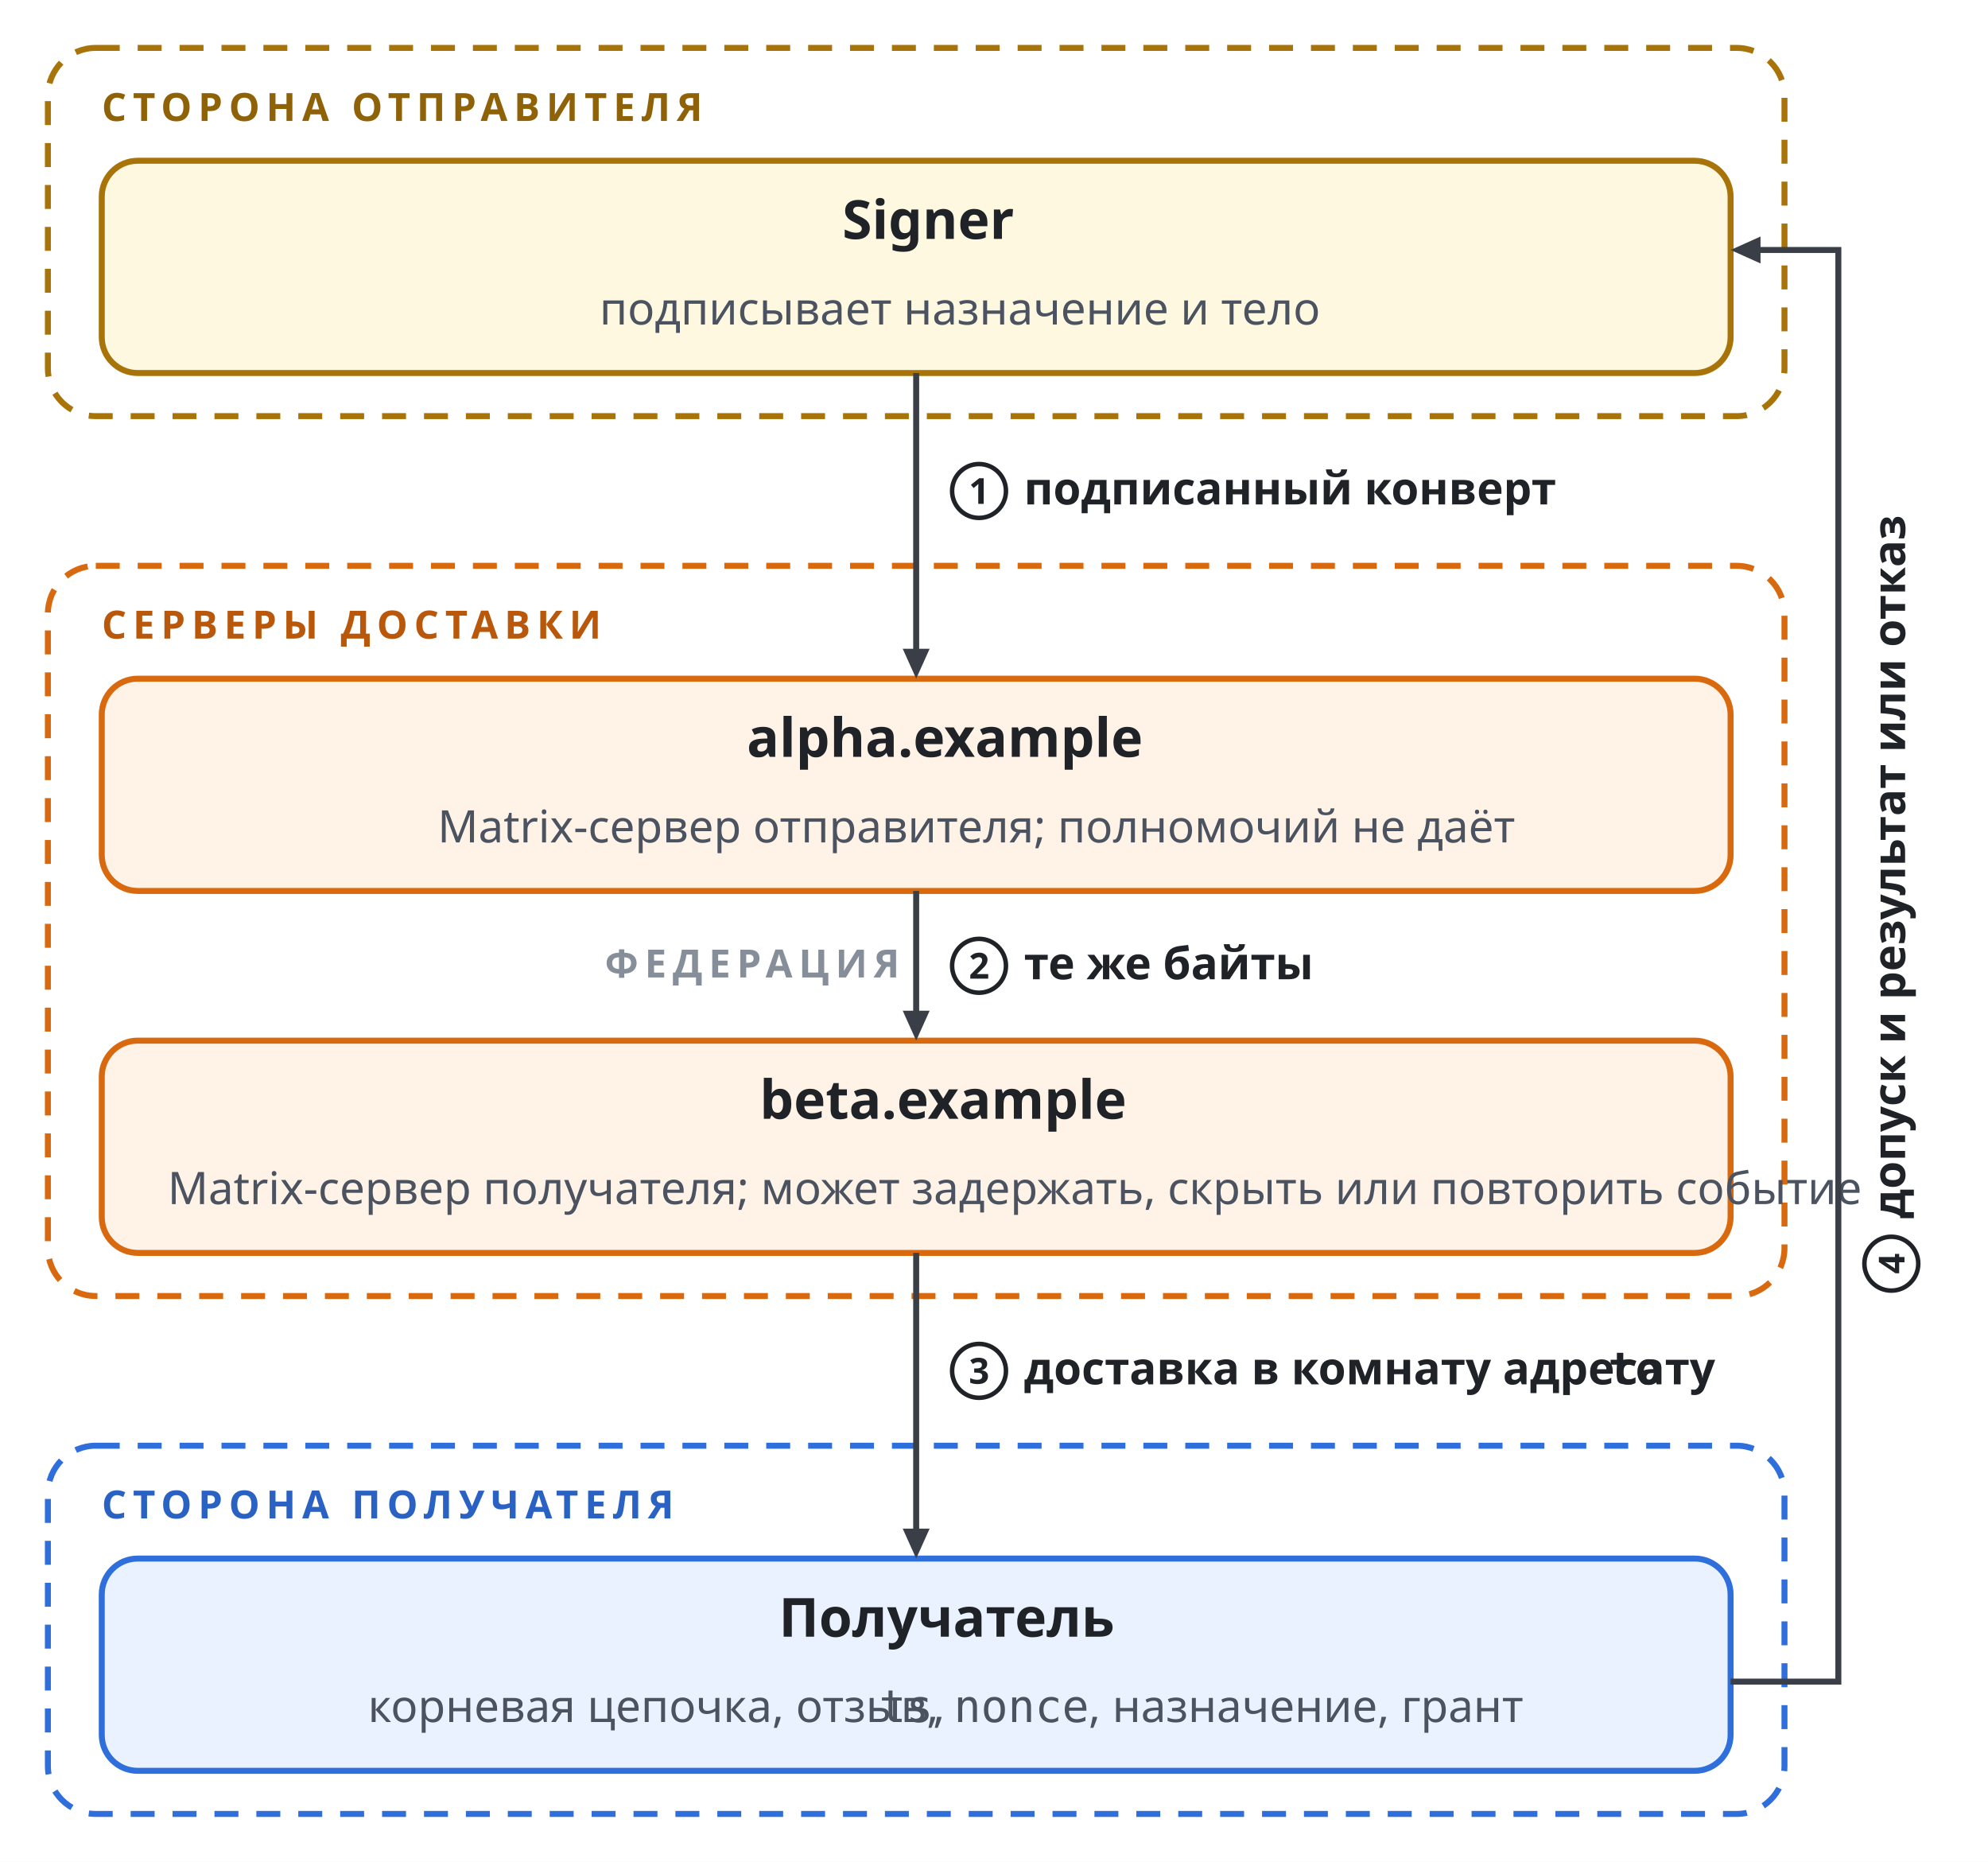
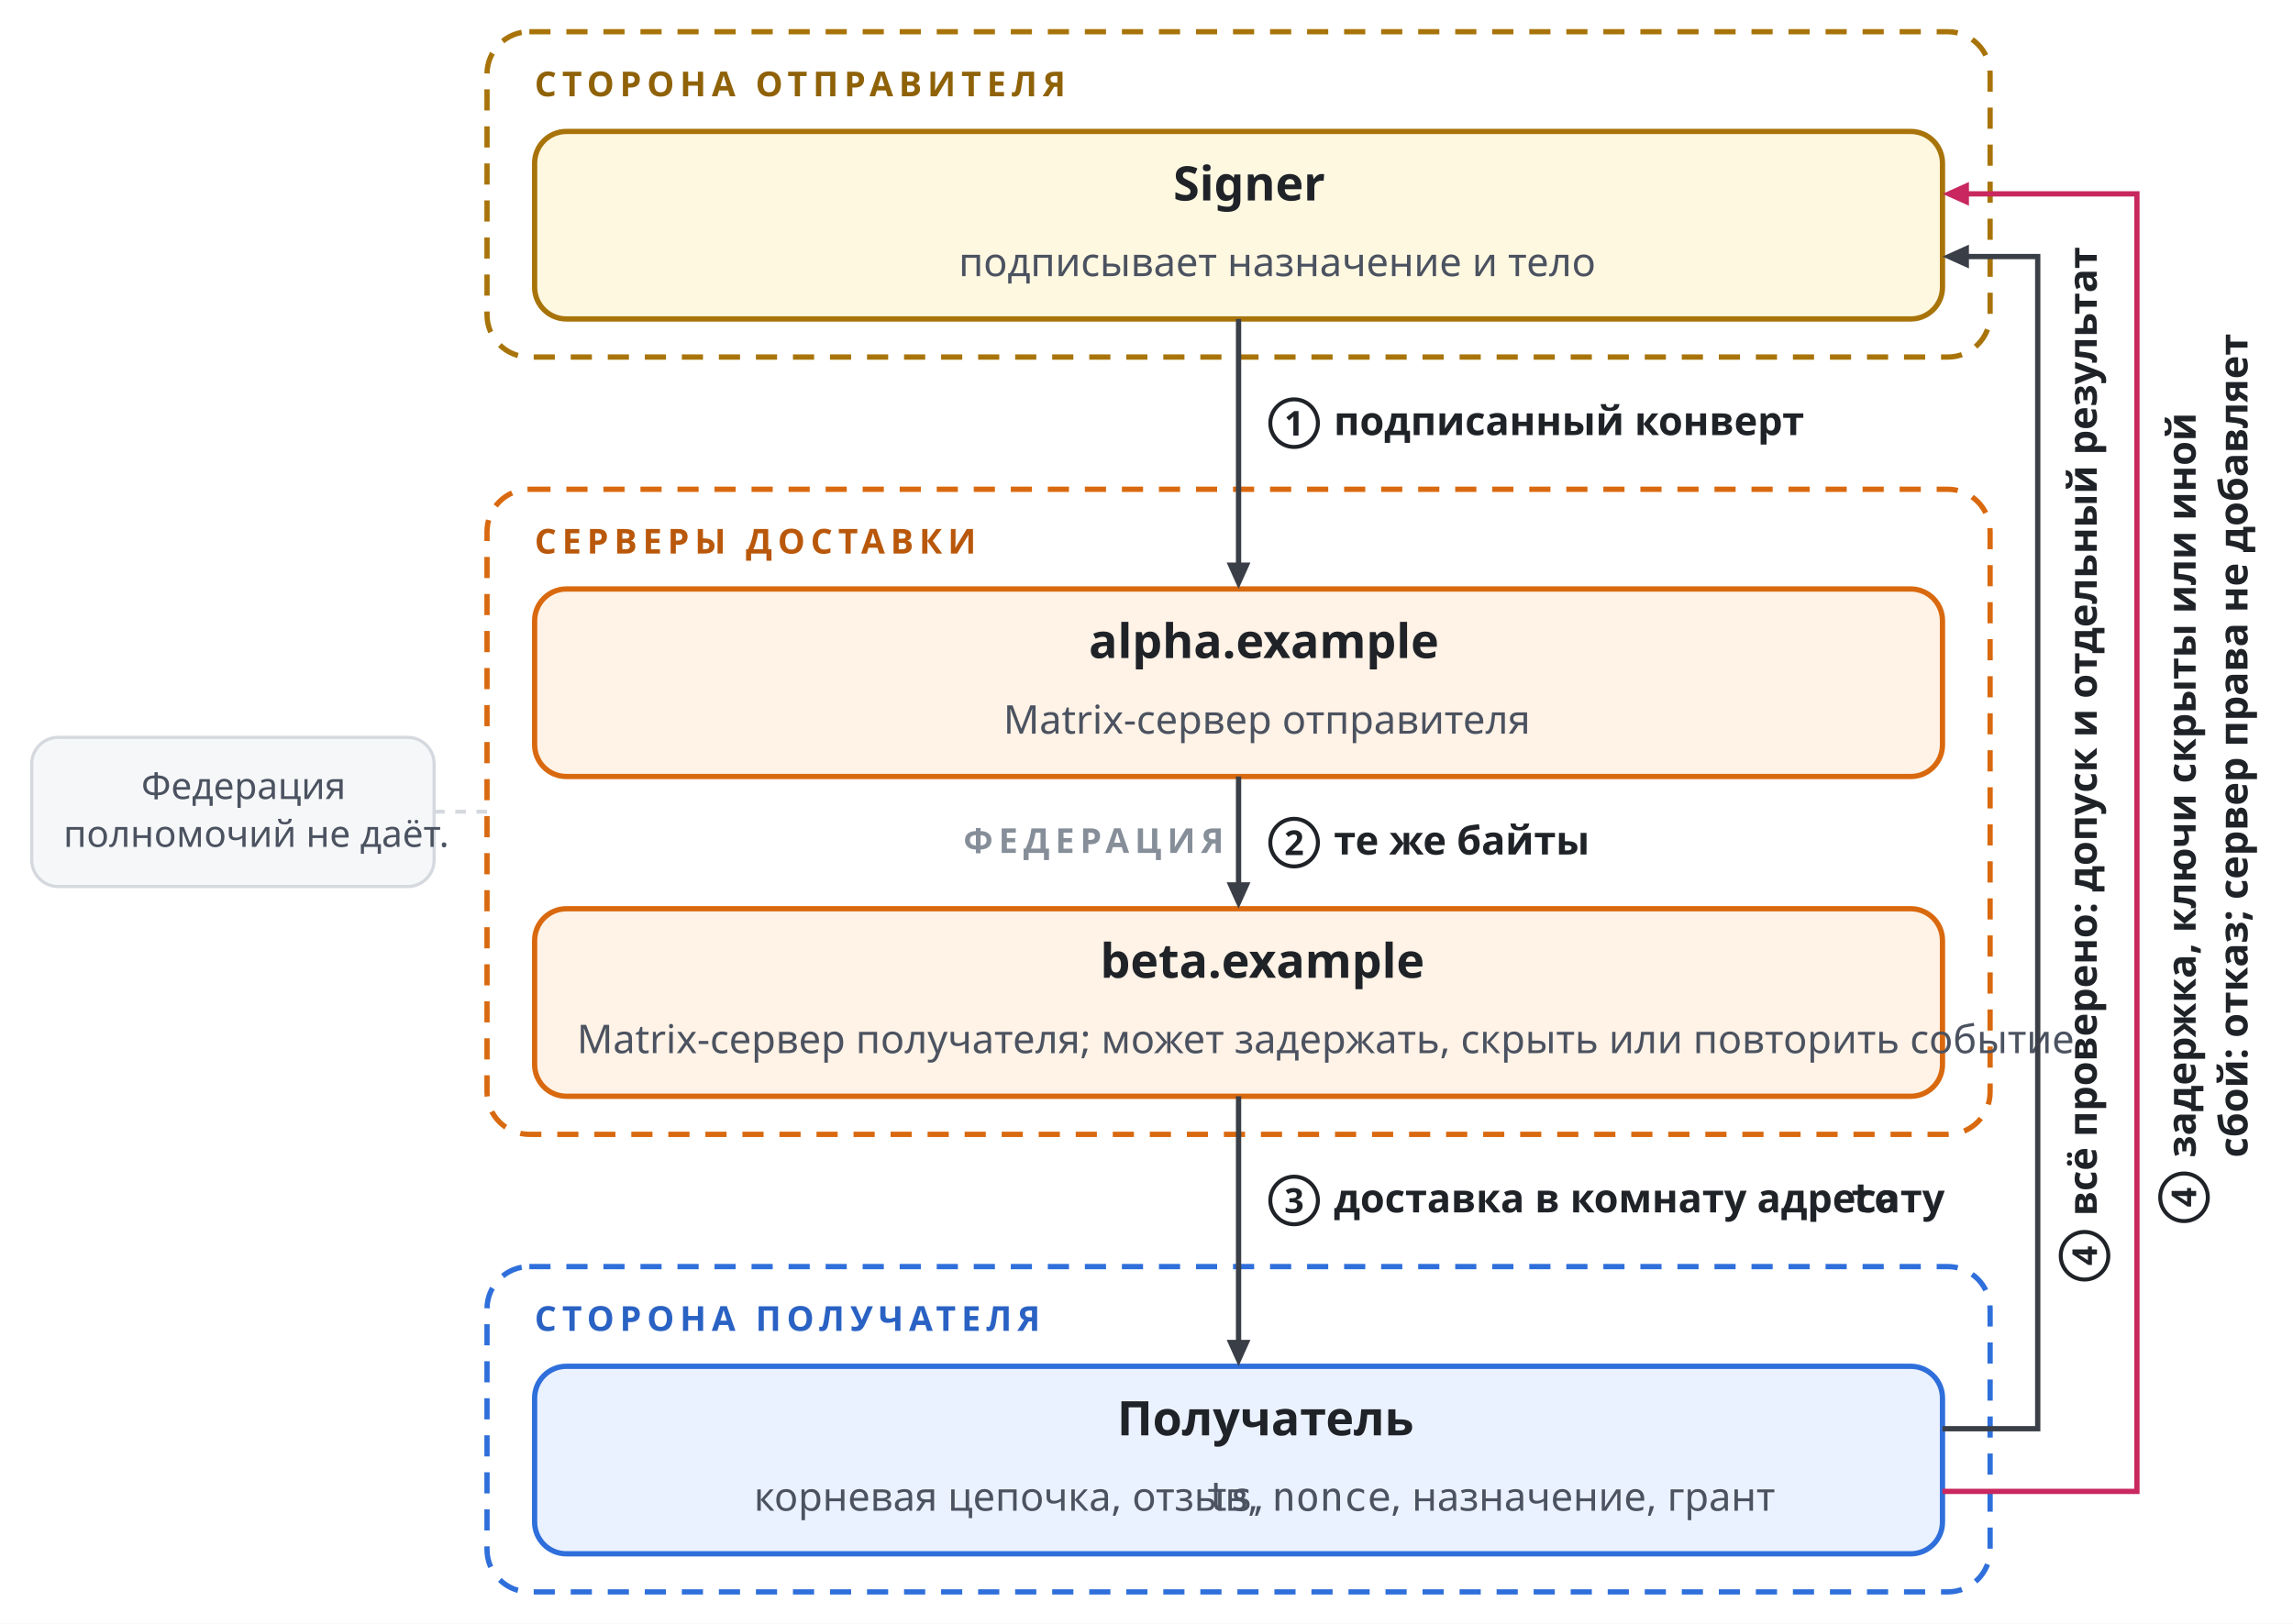
- <svg xmlns="http://www.w3.org/2000/svg" width="664.2" height="621.9" viewBox="0 0 664.2 621.9">
-   <rect width="664.2" height="621.9" fill="#ffffff" />
-   <g transform="translate(16 16)">
-     <rect x="0" y="0" width="580.2" height="123" rx="16" fill="none" stroke="#a8740a" stroke-width="2" stroke-dasharray="8 6" />
-     <rect x="0" y="173" width="580.2" height="243.9" rx="16" fill="none" stroke="#d9690f" stroke-width="2" stroke-dasharray="8 6" />
-     <rect x="0" y="466.9" width="580.2" height="123" rx="16" fill="none" stroke="#2f6fdb" stroke-width="2" stroke-dasharray="8 6" />
-     <rect x="18" y="37.7" width="544.2" height="70.9" rx="12" fill="#fff8e1" stroke="#a8740a" stroke-width="2" />
-     <text x="265.4" y="63.8" font-size="18" fill="#1f2328">
-       <tspan font-family="PT Sans, sans-serif" font-weight="bold">Signer</tspan>
-     </text>
-     <text x="184.3" y="92.4" font-size="15" fill="#4b5260">
-       <tspan font-family="PT Sans, sans-serif">подписывает назначение и тело</tspan>
-     </text>
-     <rect x="18" y="210.7" width="544.2" height="70.9" rx="12" fill="#fff2e6" stroke="#d9690f" stroke-width="2" />
-     <text x="233.5" y="236.8" font-size="18" fill="#1f2328">
-       <tspan font-family="PT Sans, sans-serif" font-weight="bold">alpha.example</tspan>
-     </text>
-     <text x="130.2" y="265.4" font-size="15" fill="#4b5260">
-       <tspan font-family="PT Sans, sans-serif">Matrix-сервер отправителя; полномочий не даёт</tspan>
-     </text>
-     <rect x="18" y="331.6" width="544.2" height="70.9" rx="12" fill="#fff2e6" stroke="#d9690f" stroke-width="2" />
-     <text x="237.8" y="357.7" font-size="18" fill="#1f2328">
-       <tspan font-family="PT Sans, sans-serif" font-weight="bold">beta.example</tspan>
-     </text>
-     <text x="40" y="386.2" font-size="15" fill="#4b5260">
-       <tspan font-family="PT Sans, sans-serif">Matrix-сервер получателя; может задержать, скрыть или повторить событие</tspan>
-     </text>
-     <rect x="18" y="504.6" width="544.2" height="70.9" rx="12" fill="#ebf2ff" stroke="#2f6fdb" stroke-width="2" />
-     <text x="244.2" y="530.7" font-size="18" fill="#1f2328">
-       <tspan font-family="PT Sans, sans-serif" font-weight="bold">Получатель</tspan>
-     </text>
-     <text x="106.9" y="559.2" font-size="15" fill="#4b5260">
-       <tspan font-family="PT Sans, sans-serif">корневая цепочка, отзыв,</tspan>
-       <tspan x="277.7" font-family="PT Mono, monospace">ts</tspan>
-       <tspan x="295.7" font-family="PT Sans, sans-serif">,</tspan>
-       <tspan x="302.7" font-family="PT Mono, monospace">nonce</tspan>
-       <tspan x="347.7" font-family="PT Sans, sans-serif">, назначение, грант</tspan>
-     </text>
-     <path d="M 290.1 108.6 L 290.1 204.7" fill="none" stroke="#3a3f47" stroke-width="2" />
-     <polygon points="290.1,210.7 294.6,200.7 285.6,200.7" fill="#3a3f47" />
-     <circle cx="311.1" cy="148" r="9" fill="#ffffff" stroke="#1f2328" stroke-width="1.5" />
-     <text x="307.7" y="152.3" font-size="12" fill="#1f2328">
-       <tspan font-family="PT Sans, sans-serif" font-weight="bold">1</tspan>
-     </text>
-     <text x="326.1" y="152.5" font-size="15" fill="#1f2328">
-       <tspan font-family="PT Sans, sans-serif" font-weight="bold">подписанный конверт</tspan>
-     </text>
-     <path d="M 290.1 281.6 L 290.1 325.6" fill="none" stroke="#3a3f47" stroke-width="2" />
-     <polygon points="290.1,331.6 294.6,321.6 285.6,321.6" fill="#3a3f47" />
-     <circle cx="311.1" cy="306.6" r="9" fill="#ffffff" stroke="#1f2328" stroke-width="1.5" />
-     <text x="307.7" y="310.9" font-size="12" fill="#1f2328">
-       <tspan font-family="PT Sans, sans-serif" font-weight="bold">2</tspan>
-     </text>
-     <text x="326.1" y="311.1" font-size="15" fill="#1f2328">
-       <tspan font-family="PT Sans, sans-serif" font-weight="bold">те же байты</tspan>
-     </text>
-     <text x="186.1" y="310.5" font-size="13" fill="#868e99" letter-spacing="2.1">
-       <tspan font-family="PT Sans, sans-serif" font-weight="bold">ФЕДЕРАЦИЯ</tspan>
-     </text>
-     <path d="M 290.1 402.5 L 290.1 498.6" fill="none" stroke="#3a3f47" stroke-width="2" />
-     <polygon points="290.1,504.6 294.6,494.6 285.6,494.6" fill="#3a3f47" />
-     <circle cx="311.1" cy="441.9" r="9" fill="#ffffff" stroke="#1f2328" stroke-width="1.5" />
-     <text x="307.7" y="446.2" font-size="12" fill="#1f2328">
-       <tspan font-family="PT Sans, sans-serif" font-weight="bold">3</tspan>
-     </text>
-     <text x="326.1" y="446.4" font-size="15" fill="#1f2328">
-       <tspan font-family="PT Sans, sans-serif" font-weight="bold">доставка в комнату адресату</tspan>
-       <tspan x="521.3" font-family="PT Mono, monospace" font-weight="bold">to</tspan>
-     </text>
-     <path d="M 562.2 545.7 L 598.2 545.7 L 598.2 67.5 L 568.2 67.5" fill="none" stroke="#3a3f47" stroke-width="2" />
-     <polygon points="562.2,67.5 572.2,72 572.2,63" fill="#3a3f47" />
-     <g transform="translate(625.7 415.1) rotate(-90)">
-       <circle cx="9" cy="-9.8" r="9" fill="#ffffff" stroke="#1f2328" stroke-width="1.5" />
-       <text x="5.6" y="-5.4" font-size="12" fill="#1f2328">
-         <tspan font-family="PT Sans, sans-serif" font-weight="bold">4</tspan>
+ <svg xmlns="http://www.w3.org/2000/svg" width="866.8" height="613.9" viewBox="0 0 866.8 613.9">
+   <rect width="866.8" height="613.9" fill="#ffffff" />
+   <g transform="translate(12 12)">
+     <g transform="translate(172.1 0)">
+       <rect x="0" y="0" width="568.2" height="123" rx="16" fill="none" stroke="#a8740a" stroke-width="2" stroke-dasharray="8 6" class="group" data-id="sender" />
+       <rect x="0" y="173" width="568.2" height="243.9" rx="16" fill="none" stroke="#d9690f" stroke-width="2" stroke-dasharray="8 6" class="group" data-id="federation" />
+       <rect x="0" y="466.9" width="568.2" height="123" rx="16" fill="none" stroke="#2f6fdb" stroke-width="2" stroke-dasharray="8 6" class="group" data-id="recipient" />
+       <rect x="18" y="37.7" width="532.2" height="70.9" rx="12" fill="#fff8e1" stroke="#a8740a" stroke-width="2" class="box" data-id="signer" />
+       <text x="259.4" y="63.8" font-size="18" fill="#1f2328">
+         <tspan font-family="PT Sans, sans-serif" font-weight="bold">Signer</tspan>
      </text>
-       <text x="24" y="-5.2" font-size="15" fill="#1f2328">
-         <tspan font-family="PT Sans, sans-serif" font-weight="bold">допуск и результат или отказ</tspan>
+       <text x="178.3" y="92.4" font-size="15" fill="#4b5260">
+         <tspan font-family="PT Sans, sans-serif">подписывает назначение и тело</tspan>
+       </text>
+       <rect x="18" y="210.7" width="532.2" height="70.9" rx="12" fill="#fff2e6" stroke="#d9690f" stroke-width="2" class="box" data-id="alpha" />
+       <text x="227.5" y="236.8" font-size="18" fill="#1f2328">
+         <tspan font-family="PT Sans, sans-serif" font-weight="bold">alpha.example</tspan>
+       </text>
+       <text x="195.2" y="265.4" font-size="15" fill="#4b5260">
+         <tspan font-family="PT Sans, sans-serif">Matrix-сервер отправителя</tspan>
+       </text>
+       <rect x="18" y="331.6" width="532.2" height="70.9" rx="12" fill="#fff2e6" stroke="#d9690f" stroke-width="2" class="box" data-id="beta" />
+       <text x="231.8" y="357.7" font-size="18" fill="#1f2328">
+         <tspan font-family="PT Sans, sans-serif" font-weight="bold">beta.example</tspan>
+       </text>
+       <text x="34" y="386.2" font-size="15" fill="#4b5260">
+         <tspan font-family="PT Sans, sans-serif">Matrix-сервер получателя; может задержать, скрыть или повторить событие</tspan>
+       </text>
+       <rect x="18" y="504.6" width="532.2" height="70.9" rx="12" fill="#ebf2ff" stroke="#2f6fdb" stroke-width="2" class="box" data-id="verifier" />
+       <text x="238.2" y="530.7" font-size="18" fill="#1f2328">
+         <tspan font-family="PT Sans, sans-serif" font-weight="bold">Получатель</tspan>
+       </text>
+       <text x="100.9" y="559.2" font-size="15" fill="#4b5260">
+         <tspan font-family="PT Sans, sans-serif">корневая цепочка, отзыв,</tspan>
+         <tspan x="271.7" font-family="PT Mono, monospace">ts</tspan>
+         <tspan x="289.7" font-family="PT Sans, sans-serif">,</tspan>
+         <tspan x="296.7" font-family="PT Mono, monospace">nonce</tspan>
+         <tspan x="341.7" font-family="PT Sans, sans-serif">, назначение, грант</tspan>
+       </text>
+       <path d="M 284.1 108.6 L 284.1 204.7" fill="none" stroke="#3a3f47" stroke-width="2" class="edge" data-from="signer" data-to="alpha" data-edge="e0" />
+       <polygon points="284.1,210.7 288.6,200.7 279.6,200.7" fill="#3a3f47" />
+       <g class="label" data-edge="e0">
+         <circle cx="305.1" cy="148" r="9" fill="#ffffff" stroke="#1f2328" stroke-width="1.5" class="step" />
+         <text x="301.4" y="152.7" font-size="13" fill="#1f2328">
+           <tspan font-family="PT Sans, sans-serif" font-weight="bold">1</tspan>
+         </text>
+         <text x="320.1" y="152.5" font-size="15" fill="#1f2328">
+           <tspan font-family="PT Sans, sans-serif" font-weight="bold">подписанный конверт</tspan>
+         </text>
+       </g>
+       <path d="M 284.1 281.6 L 284.1 325.6" fill="none" stroke="#3a3f47" stroke-width="2" class="edge" data-from="alpha" data-to="beta" data-edge="e1" />
+       <polygon points="284.1,331.6 288.6,321.6 279.6,321.6" fill="#3a3f47" />
+       <g class="label" data-edge="e1">
+         <circle cx="305.1" cy="306.6" r="9" fill="#ffffff" stroke="#1f2328" stroke-width="1.5" class="step" />
+         <text x="301.4" y="311.3" font-size="13" fill="#1f2328">
+           <tspan font-family="PT Sans, sans-serif" font-weight="bold">2</tspan>
+         </text>
+         <text x="320.1" y="311.1" font-size="15" fill="#1f2328">
+           <tspan font-family="PT Sans, sans-serif" font-weight="bold">те же байты</tspan>
+         </text>
+       </g>
+       <text x="180.1" y="310.5" font-size="13" fill="#868e99" letter-spacing="2.1">
+         <tspan font-family="PT Sans, sans-serif" font-weight="bold">ФЕДЕРАЦИЯ</tspan>
+       </text>
+       <path d="M 284.1 402.5 L 284.1 498.6" fill="none" stroke="#3a3f47" stroke-width="2" class="edge" data-from="beta" data-to="verifier" data-edge="e2" />
+       <polygon points="284.1,504.6 288.6,494.6 279.6,494.6" fill="#3a3f47" />
+       <g class="label" data-edge="e2">
+         <circle cx="305.1" cy="441.9" r="9" fill="#ffffff" stroke="#1f2328" stroke-width="1.5" class="step" />
+         <text x="301.4" y="446.6" font-size="13" fill="#1f2328">
+           <tspan font-family="PT Sans, sans-serif" font-weight="bold">3</tspan>
+         </text>
+         <text x="320.1" y="446.4" font-size="15" fill="#1f2328">
+           <tspan font-family="PT Sans, sans-serif" font-weight="bold">доставка в комнату адресату</tspan>
+           <tspan x="515.3" font-family="PT Mono, monospace" font-weight="bold">to</tspan>
+         </text>
+       </g>
+       <path d="M 550.2 528.2 L 586.2 528.2 L 586.2 85 L 556.2 85" fill="none" stroke="#3a3f47" stroke-width="2" class="edge" data-from="verifier" data-to="signer" data-edge="e3" />
+       <polygon points="550.2,85 560.2,89.5 560.2,80.5" fill="#3a3f47" />
+       <g transform="translate(613.7 471.8) rotate(-90)" class="label" data-edge="e3">
+         <circle cx="9" cy="-9.8" r="9" fill="#ffffff" stroke="#1f2328" stroke-width="1.5" class="step" />
+         <text x="5.3" y="-5.1" font-size="13" fill="#1f2328">
+           <tspan font-family="PT Sans, sans-serif" font-weight="bold">4</tspan>
+         </text>
+         <text x="24" y="-5.2" font-size="15" fill="#1f2328">
+           <tspan font-family="PT Sans, sans-serif" font-weight="bold">всё проверено: допуск и отдельный результат</tspan>
+         </text>
+       </g>
+       <path d="M 550.2 551.9 L 623.7 551.9 L 623.7 61.3 L 556.2 61.3" fill="none" stroke="#c8285f" stroke-width="2" class="edge" data-from="verifier" data-to="signer" data-edge="e4" />
+       <polygon points="550.2,61.3 560.2,65.8 560.2,56.8" fill="#c8285f" />
+       <g transform="translate(670.7 449.7) rotate(-90)" class="label" data-edge="e4">
+         <circle cx="9" cy="-29.2" r="9" fill="#ffffff" stroke="#1f2328" stroke-width="1.5" class="step" />
+         <text x="5.3" y="-24.6" font-size="13" fill="#1f2328">
+           <tspan font-family="PT Sans, sans-serif" font-weight="bold">4</tspan>
+         </text>
+         <text x="24" y="-24.8" font-size="15" fill="#1f2328">
+           <tspan font-family="PT Sans, sans-serif" font-weight="bold">задержка, ключи скрыты или иной</tspan>
+         </text>
+         <text x="24" y="-5.2" font-size="15" fill="#1f2328">
+           <tspan font-family="PT Sans, sans-serif" font-weight="bold">сбой: отказ; сервер права не добавляет</tspan>
+         </text>
+       </g>
+       <rect x="-172.1" y="266.8" width="152.1" height="56.4" rx="10" fill="#f6f7f9" stroke="#d5d9df" stroke-width="1.2" class="note" data-id="note_federation" />
+       <text x="-130.7" y="290.1" font-size="14" fill="#4b5260">
+         <tspan font-family="PT Sans, sans-serif">Федерация</tspan>
+       </text>
+       <text x="-160.1" y="308.2" font-size="14" fill="#4b5260">
+         <tspan font-family="PT Sans, sans-serif">полномочий не даёт.</tspan>
+       </text>
+       <path d="M 0 294.9 L -20 294.9" fill="none" stroke="#d5d9df" stroke-width="1.5" stroke-dasharray="4 4" class="connector" data-from="federation" data-to="note_federation" />
+       <rect x="12" y="10" width="194.4" height="18.9" fill="#ffffff" class="plate" />
+       <text x="18" y="24.4" font-size="13" fill="#8f6208" letter-spacing="2.1">
+         <tspan font-family="PT Sans, sans-serif" font-weight="bold">СТОРОНА ОТПРАВИТЕЛЯ</tspan>
+       </text>
+       <rect x="12" y="183" width="164.9" height="18.9" fill="#ffffff" class="plate" />
+       <text x="18" y="197.3" font-size="13" fill="#b9580b" letter-spacing="2.1">
+         <tspan font-family="PT Sans, sans-serif" font-weight="bold">СЕРВЕРЫ ДОСТАВКИ</tspan>
+       </text>
+       <rect x="12" y="476.9" width="184.5" height="18.9" fill="#ffffff" class="plate" />
+       <text x="18" y="491.2" font-size="13" fill="#2a62c4" letter-spacing="2.1">
+         <tspan font-family="PT Sans, sans-serif" font-weight="bold">СТОРОНА ПОЛУЧАТЕЛЯ</tspan>
      </text>
    </g>
-     <rect x="12" y="10" width="194.4" height="18.9" fill="#ffffff" />
-     <text x="18" y="24.4" font-size="13" fill="#8f6208" letter-spacing="2.1">
-       <tspan font-family="PT Sans, sans-serif" font-weight="bold">СТОРОНА ОТПРАВИТЕЛЯ</tspan>
-     </text>
-     <rect x="12" y="183" width="164.9" height="18.9" fill="#ffffff" />
-     <text x="18" y="197.3" font-size="13" fill="#b9580b" letter-spacing="2.1">
-       <tspan font-family="PT Sans, sans-serif" font-weight="bold">СЕРВЕРЫ ДОСТАВКИ</tspan>
-     </text>
-     <rect x="12" y="476.9" width="184.5" height="18.9" fill="#ffffff" />
-     <text x="18" y="491.2" font-size="13" fill="#2a62c4" letter-spacing="2.1">
-       <tspan font-family="PT Sans, sans-serif" font-weight="bold">СТОРОНА ПОЛУЧАТЕЛЯ</tspan>
-     </text>
  </g>
</svg>
